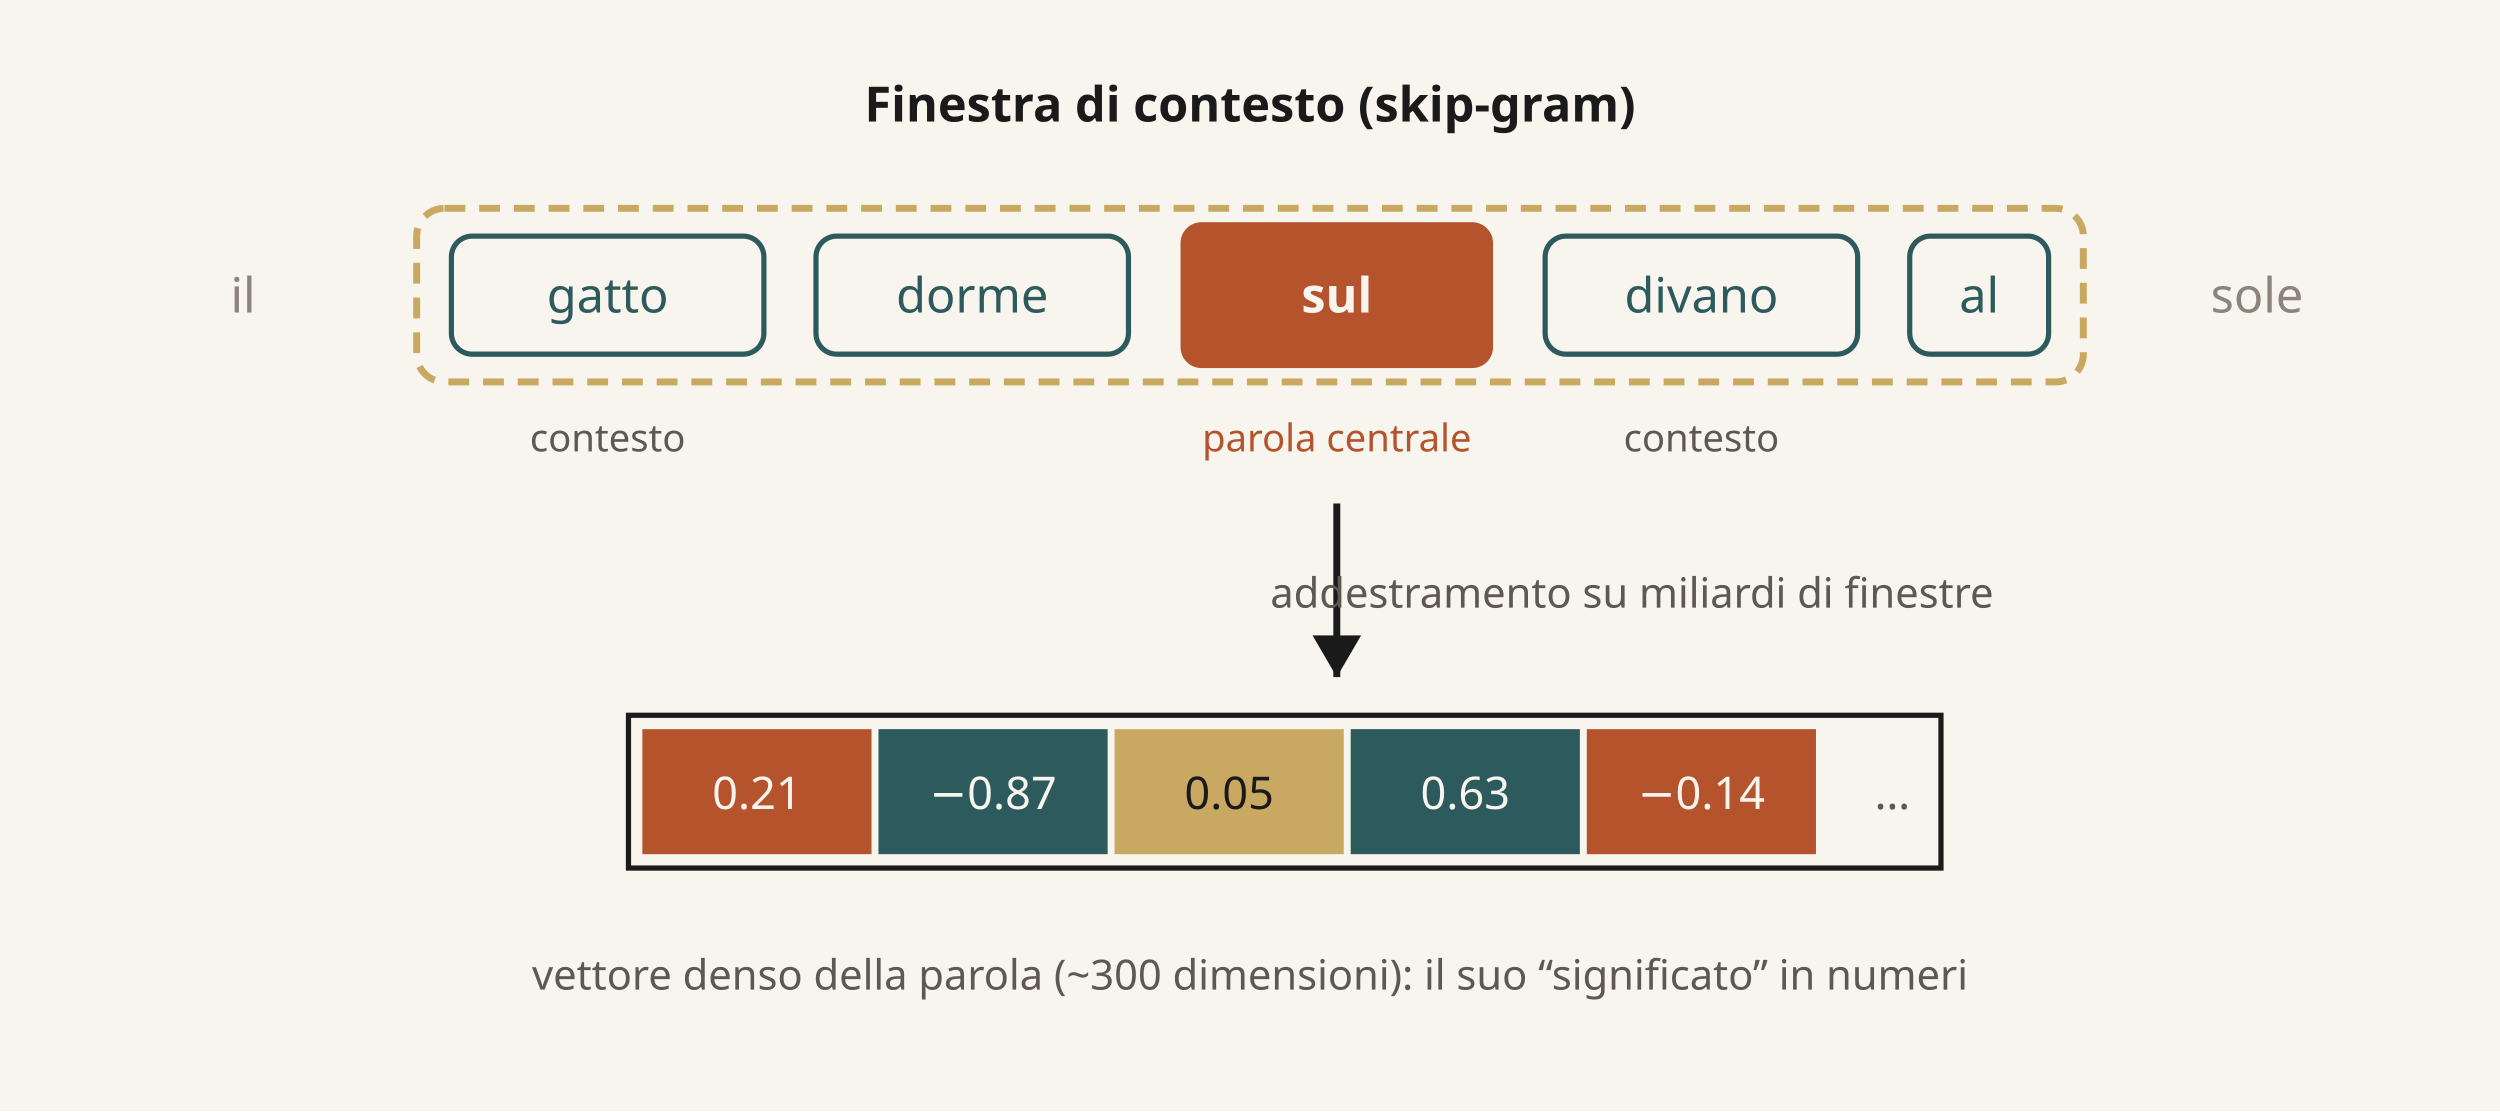
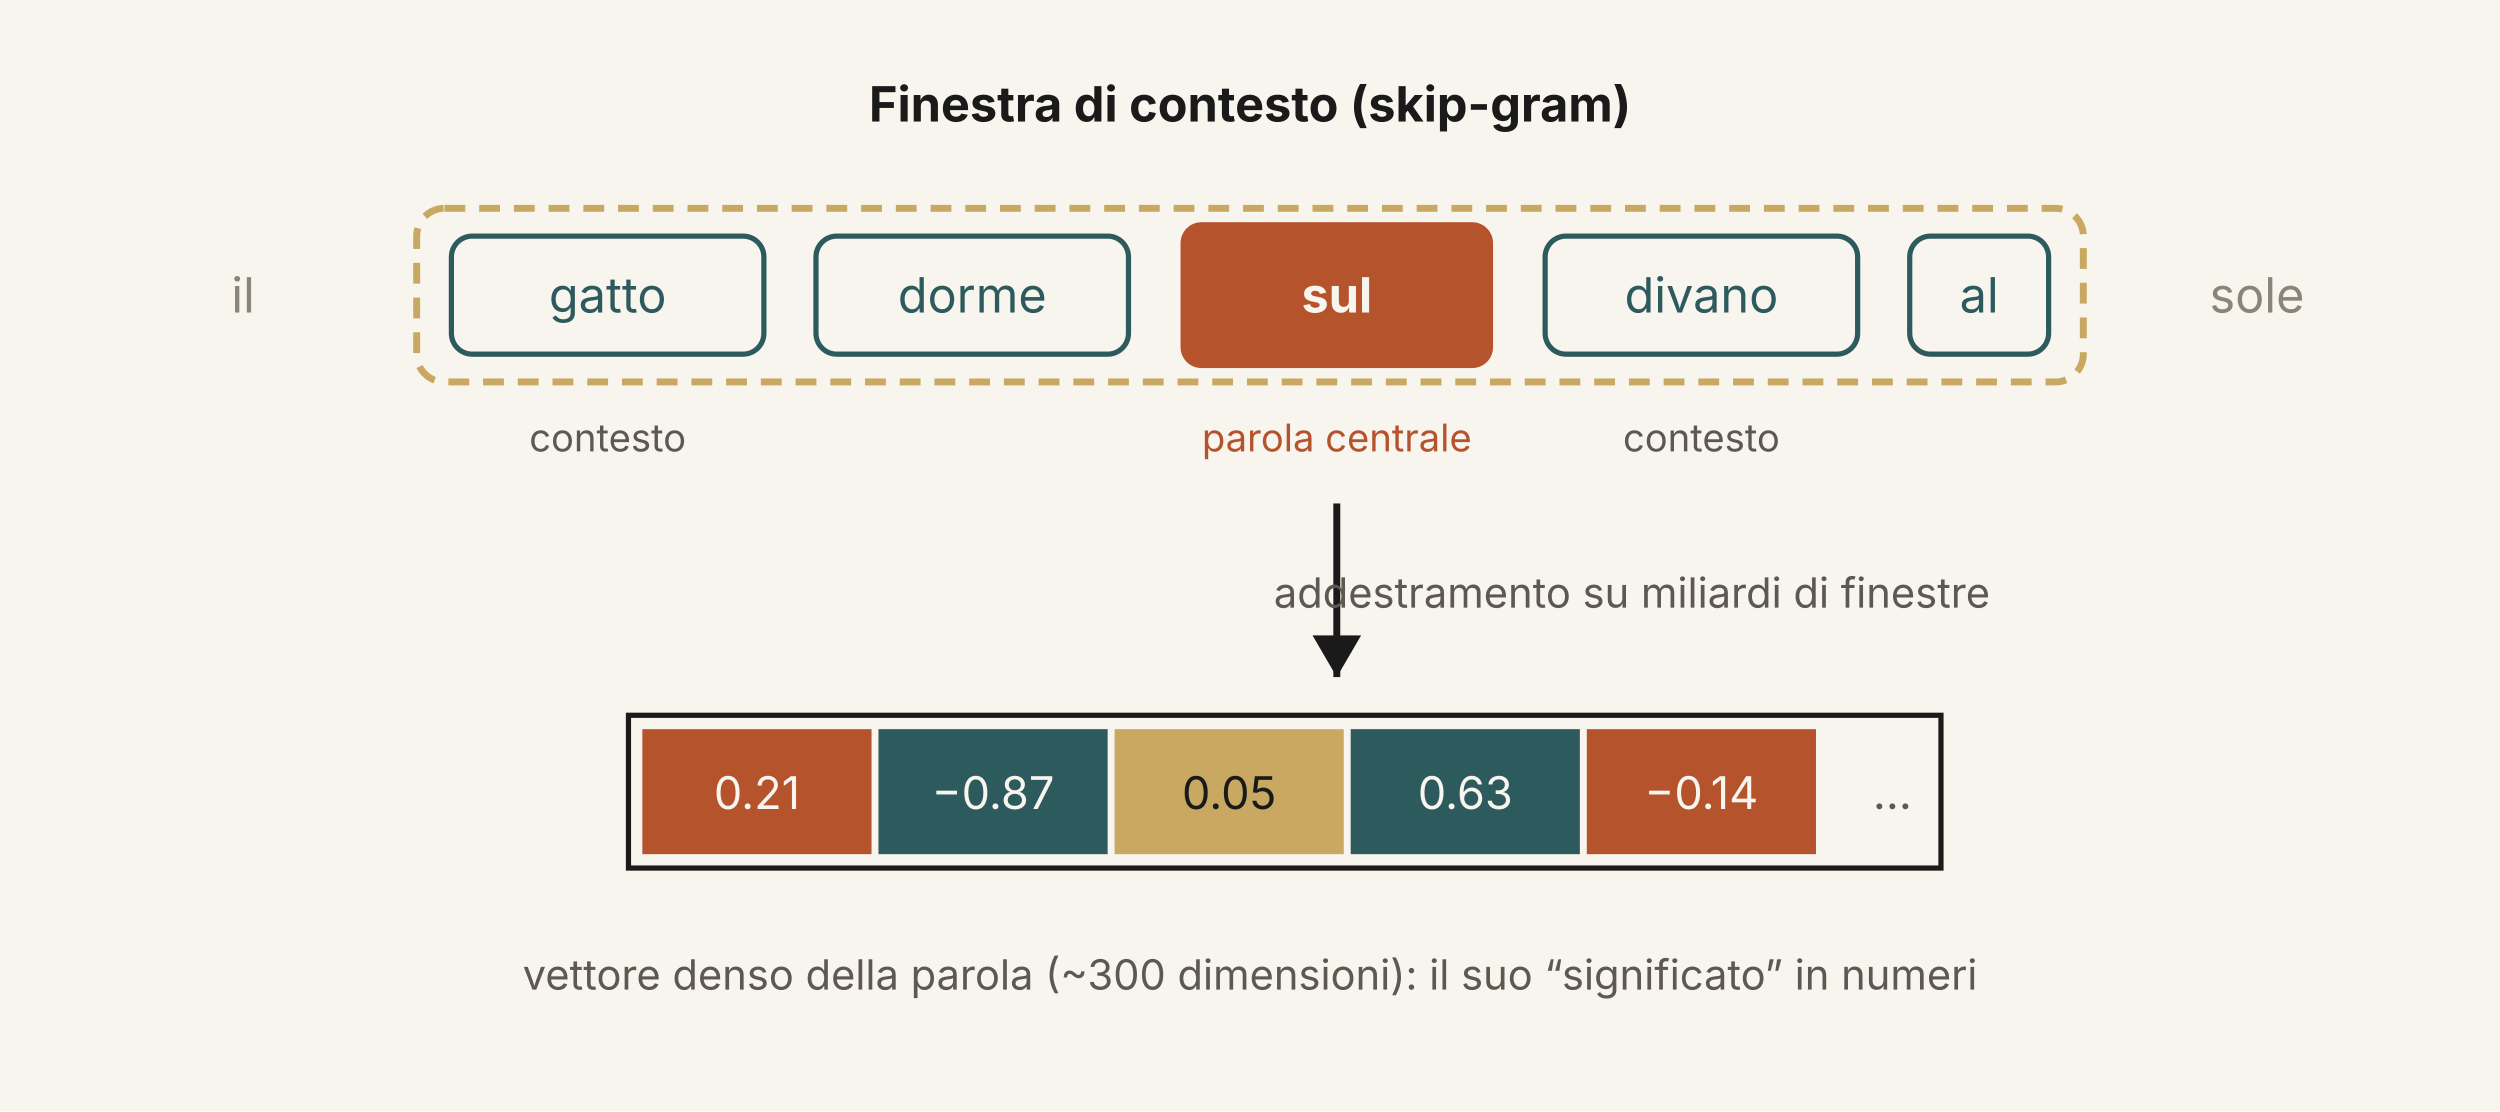
<svg xmlns="http://www.w3.org/2000/svg" viewBox="0 0 720 320" width="100%" role="img" aria-label="Schema: una finestra di contesto scorre sulla frase e produce il vettore della parola centrale">
  <rect x="0" y="0" width="720" height="320" fill="#F8F5EE" />
-   <text x="360" y="35" font-family="sans-serif" font-size="14" font-weight="bold" fill="#1A1A1A" text-anchor="middle">Finestra di contesto (skip-gram)</text>
+   <text x="360" y="35" font-family="Inter, system-ui, sans-serif" font-size="14" font-weight="bold" fill="#1A1A1A" text-anchor="middle">Finestra di contesto (skip-gram)</text>
  <rect x="120" y="60" width="480" height="50" rx="8" fill="none" stroke="#C9A961" stroke-width="2" stroke-dasharray="6 4" />
-   <g font-family="sans-serif" font-size="14" text-anchor="middle">
+   <g font-family="Inter, system-ui, sans-serif" font-size="14" text-anchor="middle">
    <text x="70" y="90" fill="#8B847C">il</text>
    <rect x="130" y="68" width="90" height="34" rx="6" fill="#F8F5EE" stroke="#2D5A5C" stroke-width="1.5" />
    <text x="175" y="90" fill="#2D5A5C">gatto</text>
    <rect x="235" y="68" width="90" height="34" rx="6" fill="#F8F5EE" stroke="#2D5A5C" stroke-width="1.5" />
    <text x="280" y="90" fill="#2D5A5C">dorme</text>
    <rect x="340" y="64" width="90" height="42" rx="6" fill="#B5532C" />
    <text x="385" y="90" fill="#F8F5EE" font-weight="bold">sul</text>
    <rect x="445" y="68" width="90" height="34" rx="6" fill="#F8F5EE" stroke="#2D5A5C" stroke-width="1.5" />
    <text x="490" y="90" fill="#2D5A5C">divano</text>
    <rect x="550" y="68" width="40" height="34" rx="6" fill="#F8F5EE" stroke="#2D5A5C" stroke-width="1.5" />
    <text x="570" y="90" fill="#2D5A5C">al</text>
    <text x="650" y="90" fill="#8B847C">sole</text>
  </g>
-   <text x="175" y="130" font-family="sans-serif" font-size="11" fill="#5E5852" text-anchor="middle">contesto</text>
-   <text x="385" y="130" font-family="sans-serif" font-size="11" fill="#B5532C" text-anchor="middle">parola centrale</text>
-   <text x="490" y="130" font-family="sans-serif" font-size="11" fill="#5E5852" text-anchor="middle">contesto</text>
+   <text x="175" y="130" font-family="Inter, system-ui, sans-serif" font-size="11" fill="#5E5852" text-anchor="middle">contesto</text>
+   <text x="385" y="130" font-family="Inter, system-ui, sans-serif" font-size="11" fill="#B5532C" text-anchor="middle">parola centrale</text>
+   <text x="490" y="130" font-family="Inter, system-ui, sans-serif" font-size="11" fill="#5E5852" text-anchor="middle">contesto</text>
  <line x1="385" y1="145" x2="385" y2="195" stroke="#1A1A1A" stroke-width="2" />
  <polygon points="385,195 378,183 392,183" fill="#1A1A1A" />
-   <text x="470" y="175" font-family="sans-serif" font-size="12" fill="#5E5852" text-anchor="middle">addestramento su miliardi di finestre</text>
-   <g font-family="sans-serif" font-size="13" text-anchor="middle">
+   <text x="470" y="175" font-family="Inter, system-ui, sans-serif" font-size="12" fill="#5E5852" text-anchor="middle">addestramento su miliardi di finestre</text>
+   <g font-family="Inter, system-ui, sans-serif" font-size="13" text-anchor="middle">
    <rect x="185" y="210" width="66" height="36" fill="#B5532C" />
    <text x="218" y="233" fill="#F8F5EE">0.21</text>
    <rect x="253" y="210" width="66" height="36" fill="#2D5A5C" />
    <text x="286" y="233" fill="#F8F5EE">−0.87</text>
    <rect x="321" y="210" width="66" height="36" fill="#C9A961" />
    <text x="354" y="233" fill="#1A1A1A">0.05</text>
    <rect x="389" y="210" width="66" height="36" fill="#2D5A5C" />
    <text x="422" y="233" fill="#F8F5EE">0.63</text>
    <rect x="457" y="210" width="66" height="36" fill="#B5532C" />
    <text x="490" y="233" fill="#F8F5EE">−0.14</text>
    <text x="545" y="233" fill="#5E5852">…</text>
  </g>
  <rect x="181" y="206" width="378" height="44" fill="none" stroke="#1A1A1A" stroke-width="1.5" />
-   <text x="360" y="285" font-family="sans-serif" font-size="12" fill="#5E5852" text-anchor="middle">vettore denso della parola (~300 dimensioni): il suo “significato” in numeri</text>
+   <text x="360" y="285" font-family="Inter, system-ui, sans-serif" font-size="12" fill="#5E5852" text-anchor="middle">vettore denso della parola (~300 dimensioni): il suo “significato” in numeri</text>
</svg>
